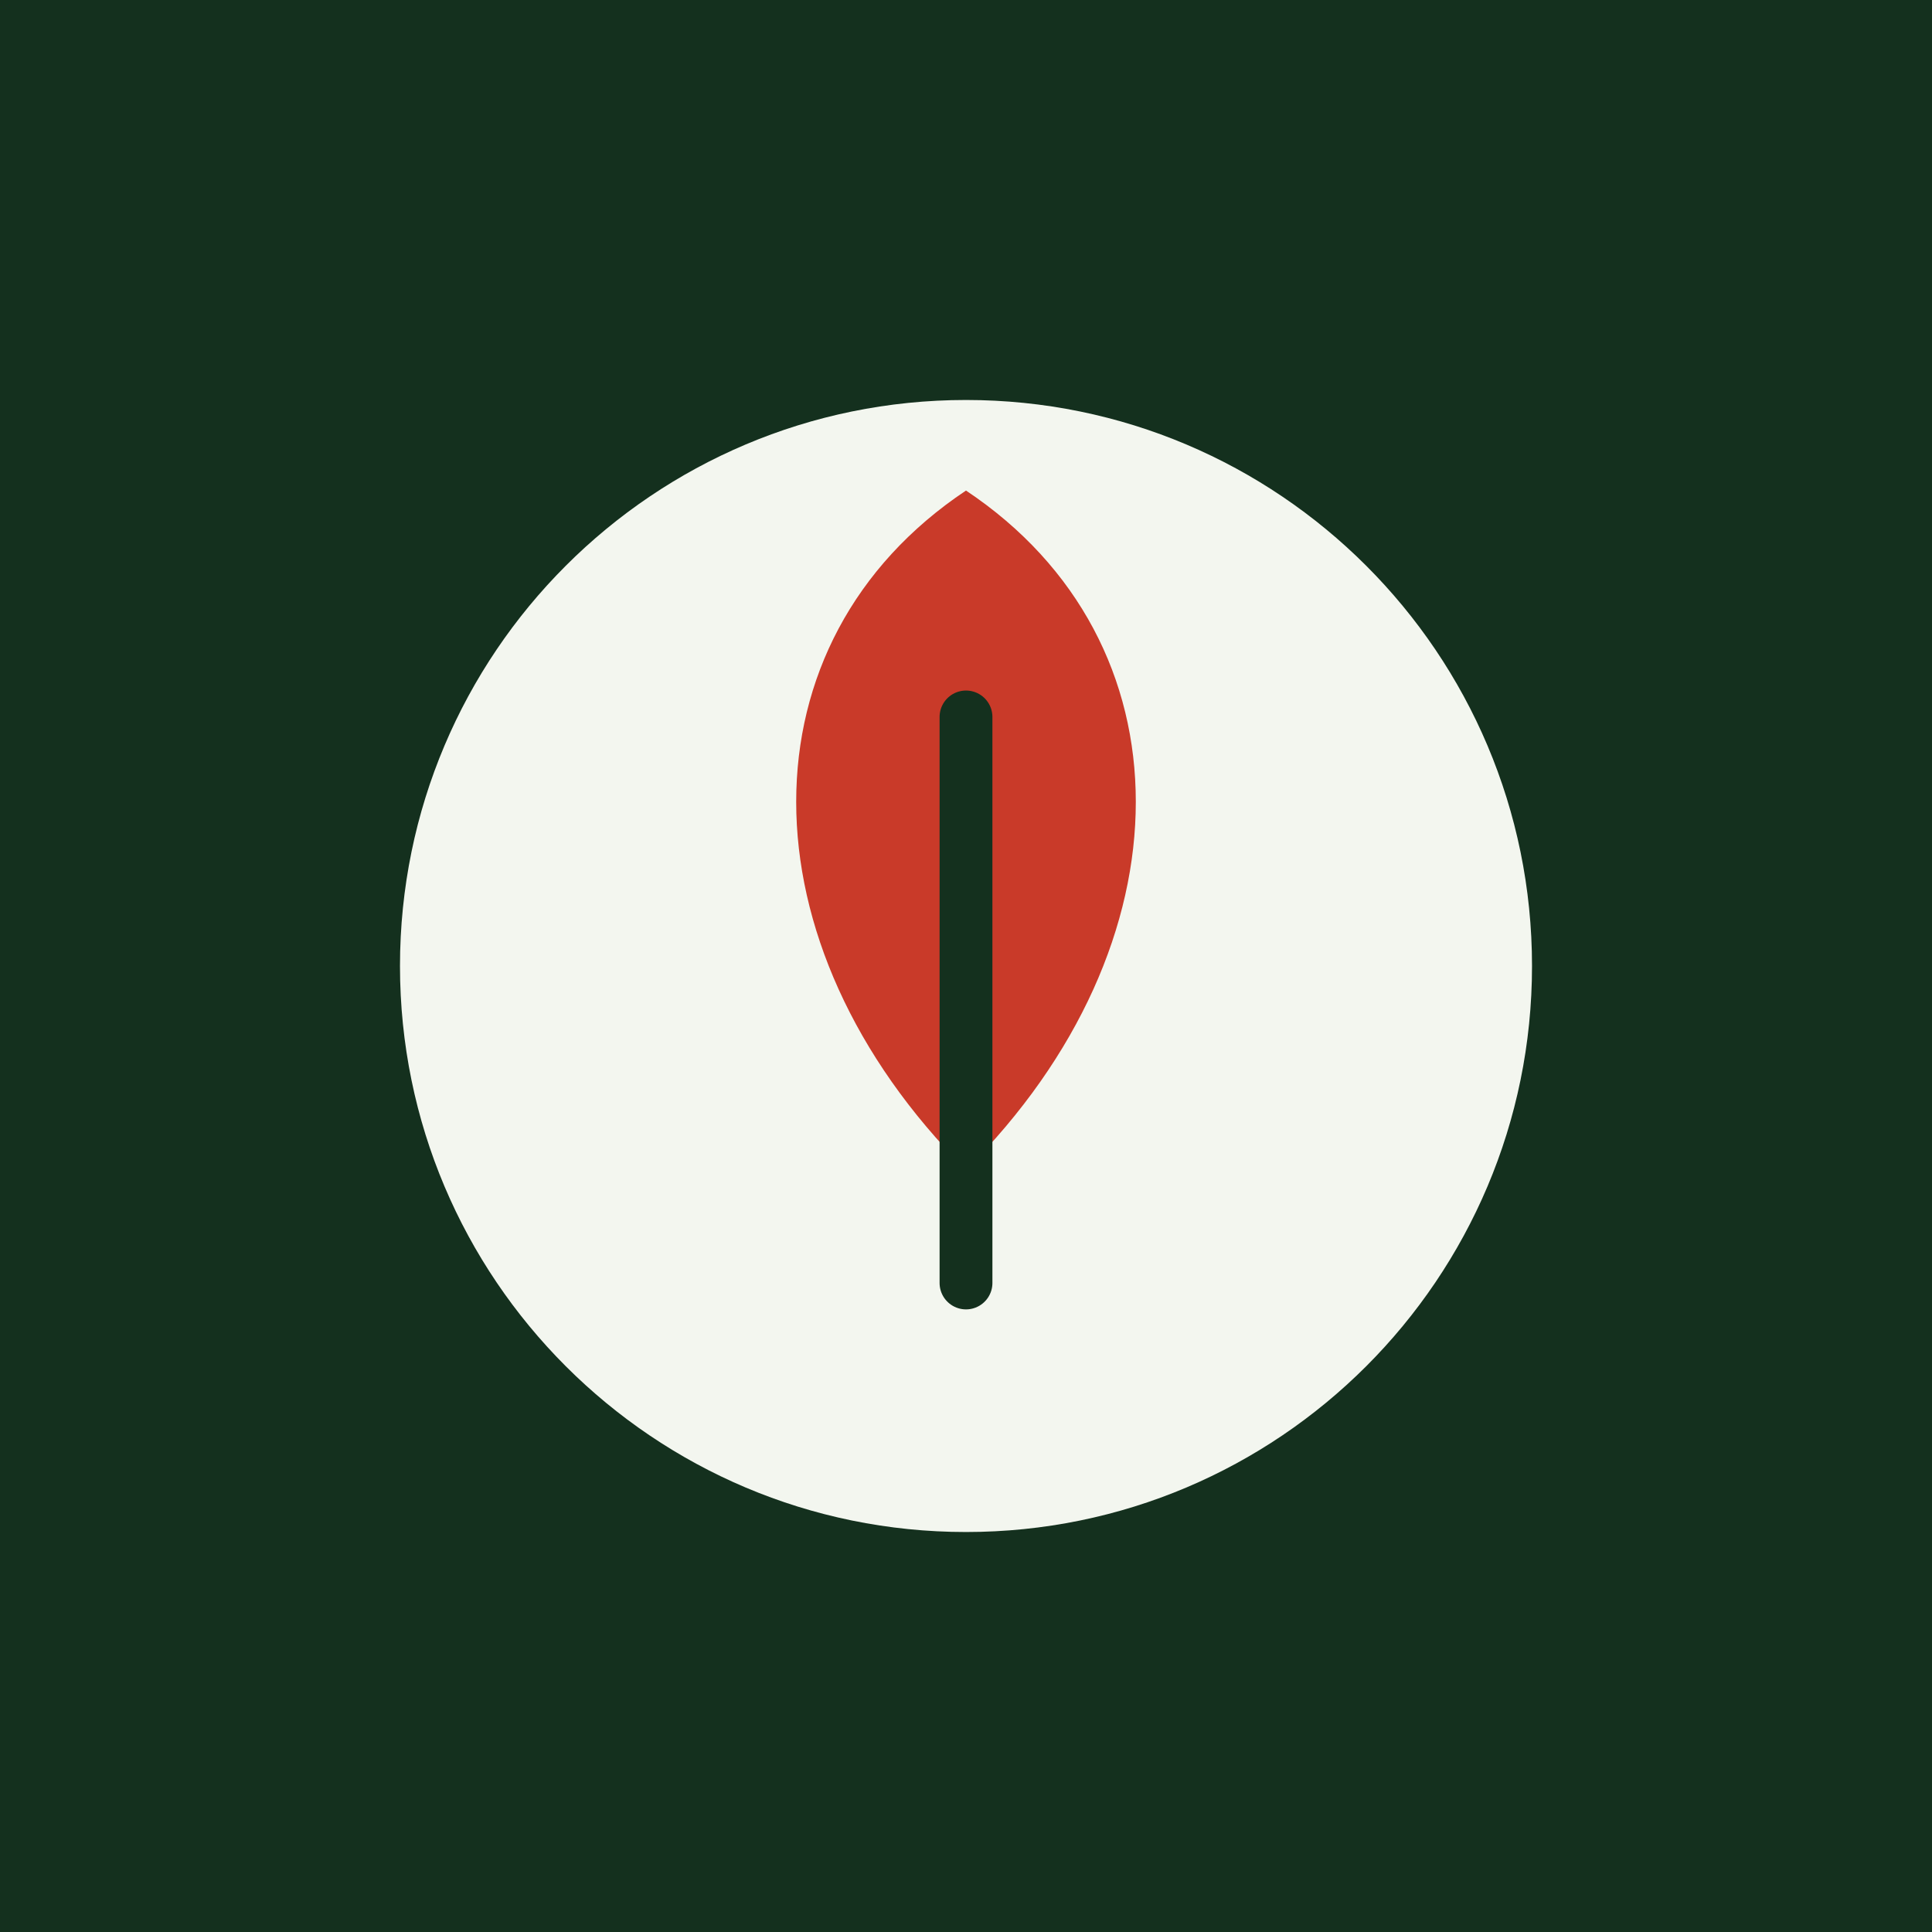
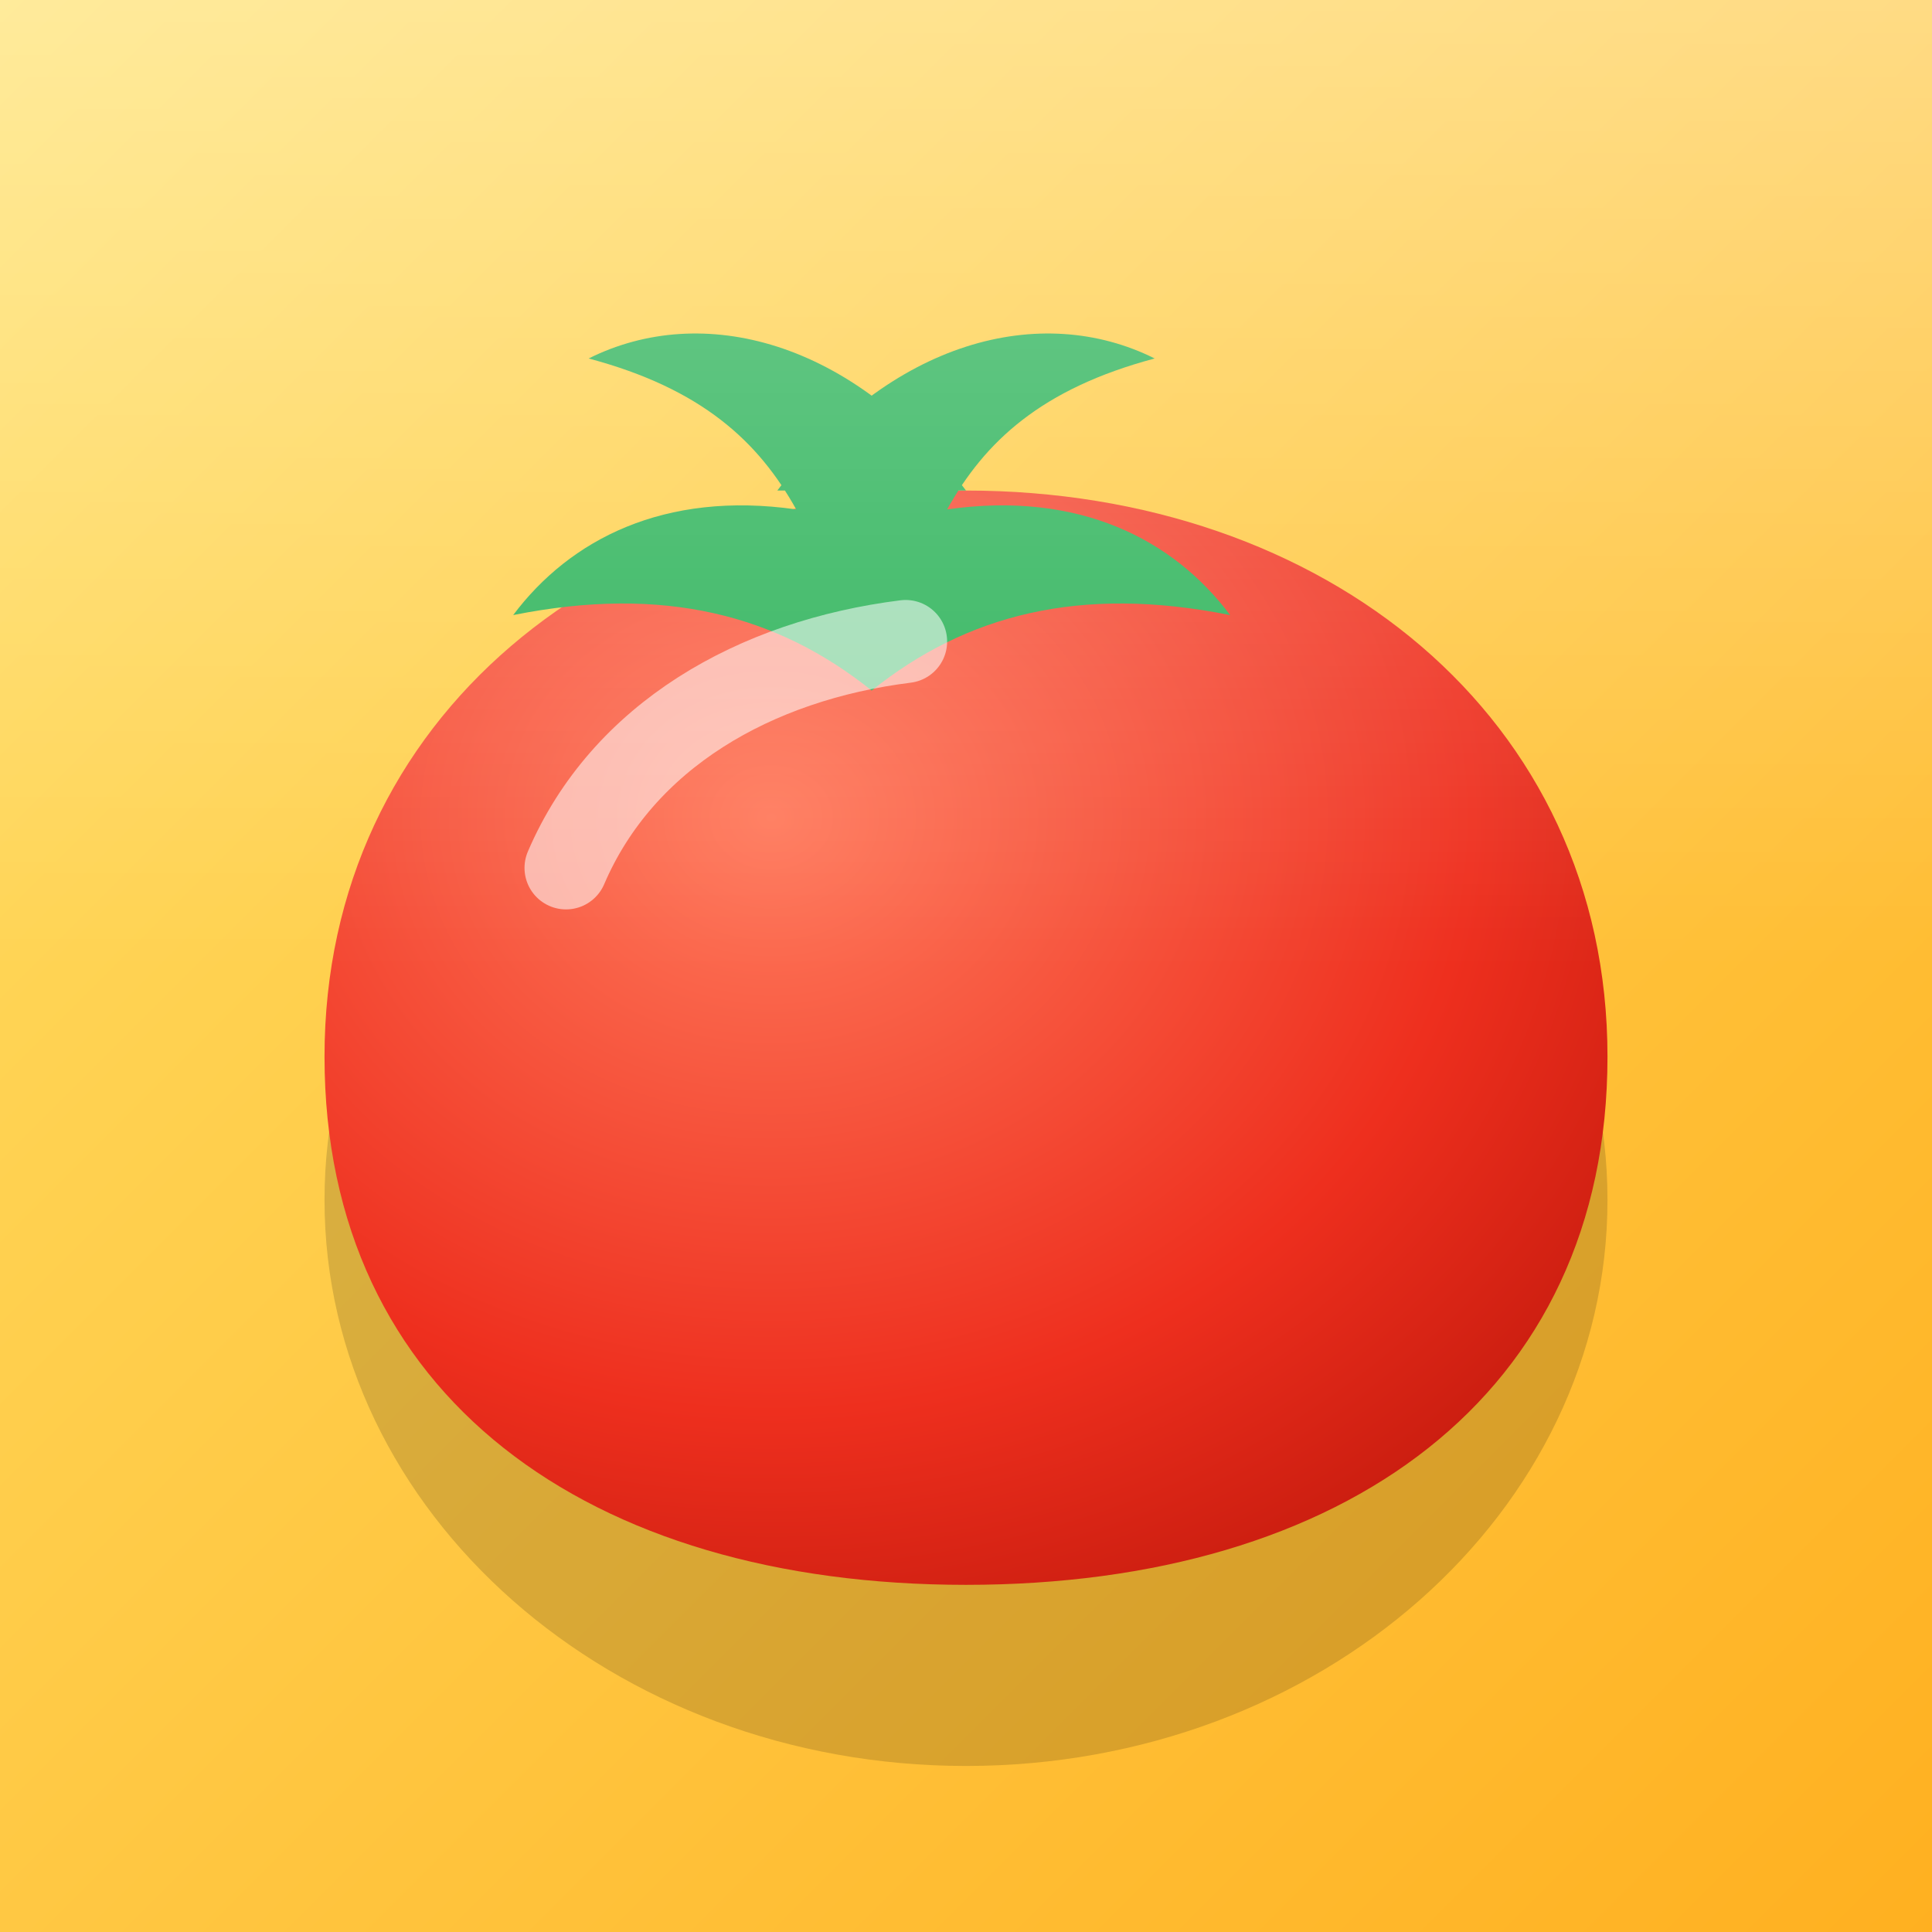
<svg xmlns="http://www.w3.org/2000/svg" viewBox="0 0 512 512">
-   <rect width="512" height="512" fill="#14301E" />
-   <circle cx="256" cy="256" r="150" fill="#F3F6EF" />
-   <path d="M256 130c60 40 60 120 0 180-60-60-60-140 0-180z" fill="#C93A29" />
-   <path d="M256 190v150" stroke="#14301E" stroke-width="14" stroke-linecap="round" />
+   <defs>
+     <linearGradient id="bg1" x1="0" y1="0" x2="1" y2="1">
+       <stop offset="0" stop-color="#FFE066" />
+       <stop offset="1" stop-color="#FFB020" />
+     </linearGradient>
+     <radialGradient id="t1" cx=".35" cy=".3" r=".9">
+       <stop offset="0" stop-color="#FF7A5C" />
+       <stop offset=".6" stop-color="#EE2F1E" />
+       <stop offset="1" stop-color="#B81408" />
+     </radialGradient>
+     <linearGradient id="gl1" x1="0" y1="0" x2="0" y2="1">
+       <stop offset="0" stop-color="#fff" stop-opacity=".35" />
+       <stop offset=".5" stop-color="#fff" stop-opacity="0" />
+     </linearGradient>
+   </defs>
+   <rect width="512" height="512" fill="url(#bg1)" />
+   <ellipse cx="256" cy="300" rx="170" ry="150" fill="#000" opacity=".15" transform="translate(0 18)" />
+   <path d="M256 130c-95 0-170 60-170 150s70 140 170 140 170-50 170-140-75-150-170-150z" fill="url(#t1)" />
+   <path d="M256 150c-30-40-70-50-100-35 30 8 45 22 55 40-35-5-60 8-75 28 40-8 70 0 95 20 25-20 55-28 95-20-15-20-40-33-75-28 10-18 25-32 55-40-30-15-70-5-100 35z" fill="#2FB45B" transform="translate(0 -20)" />
+   <path d="M150 230c15-35 50-55 90-60" stroke="#fff" stroke-width="22" stroke-linecap="round" fill="none" opacity=".55" />
+   <rect width="512" height="512" fill="url(#gl1)" />
</svg>
